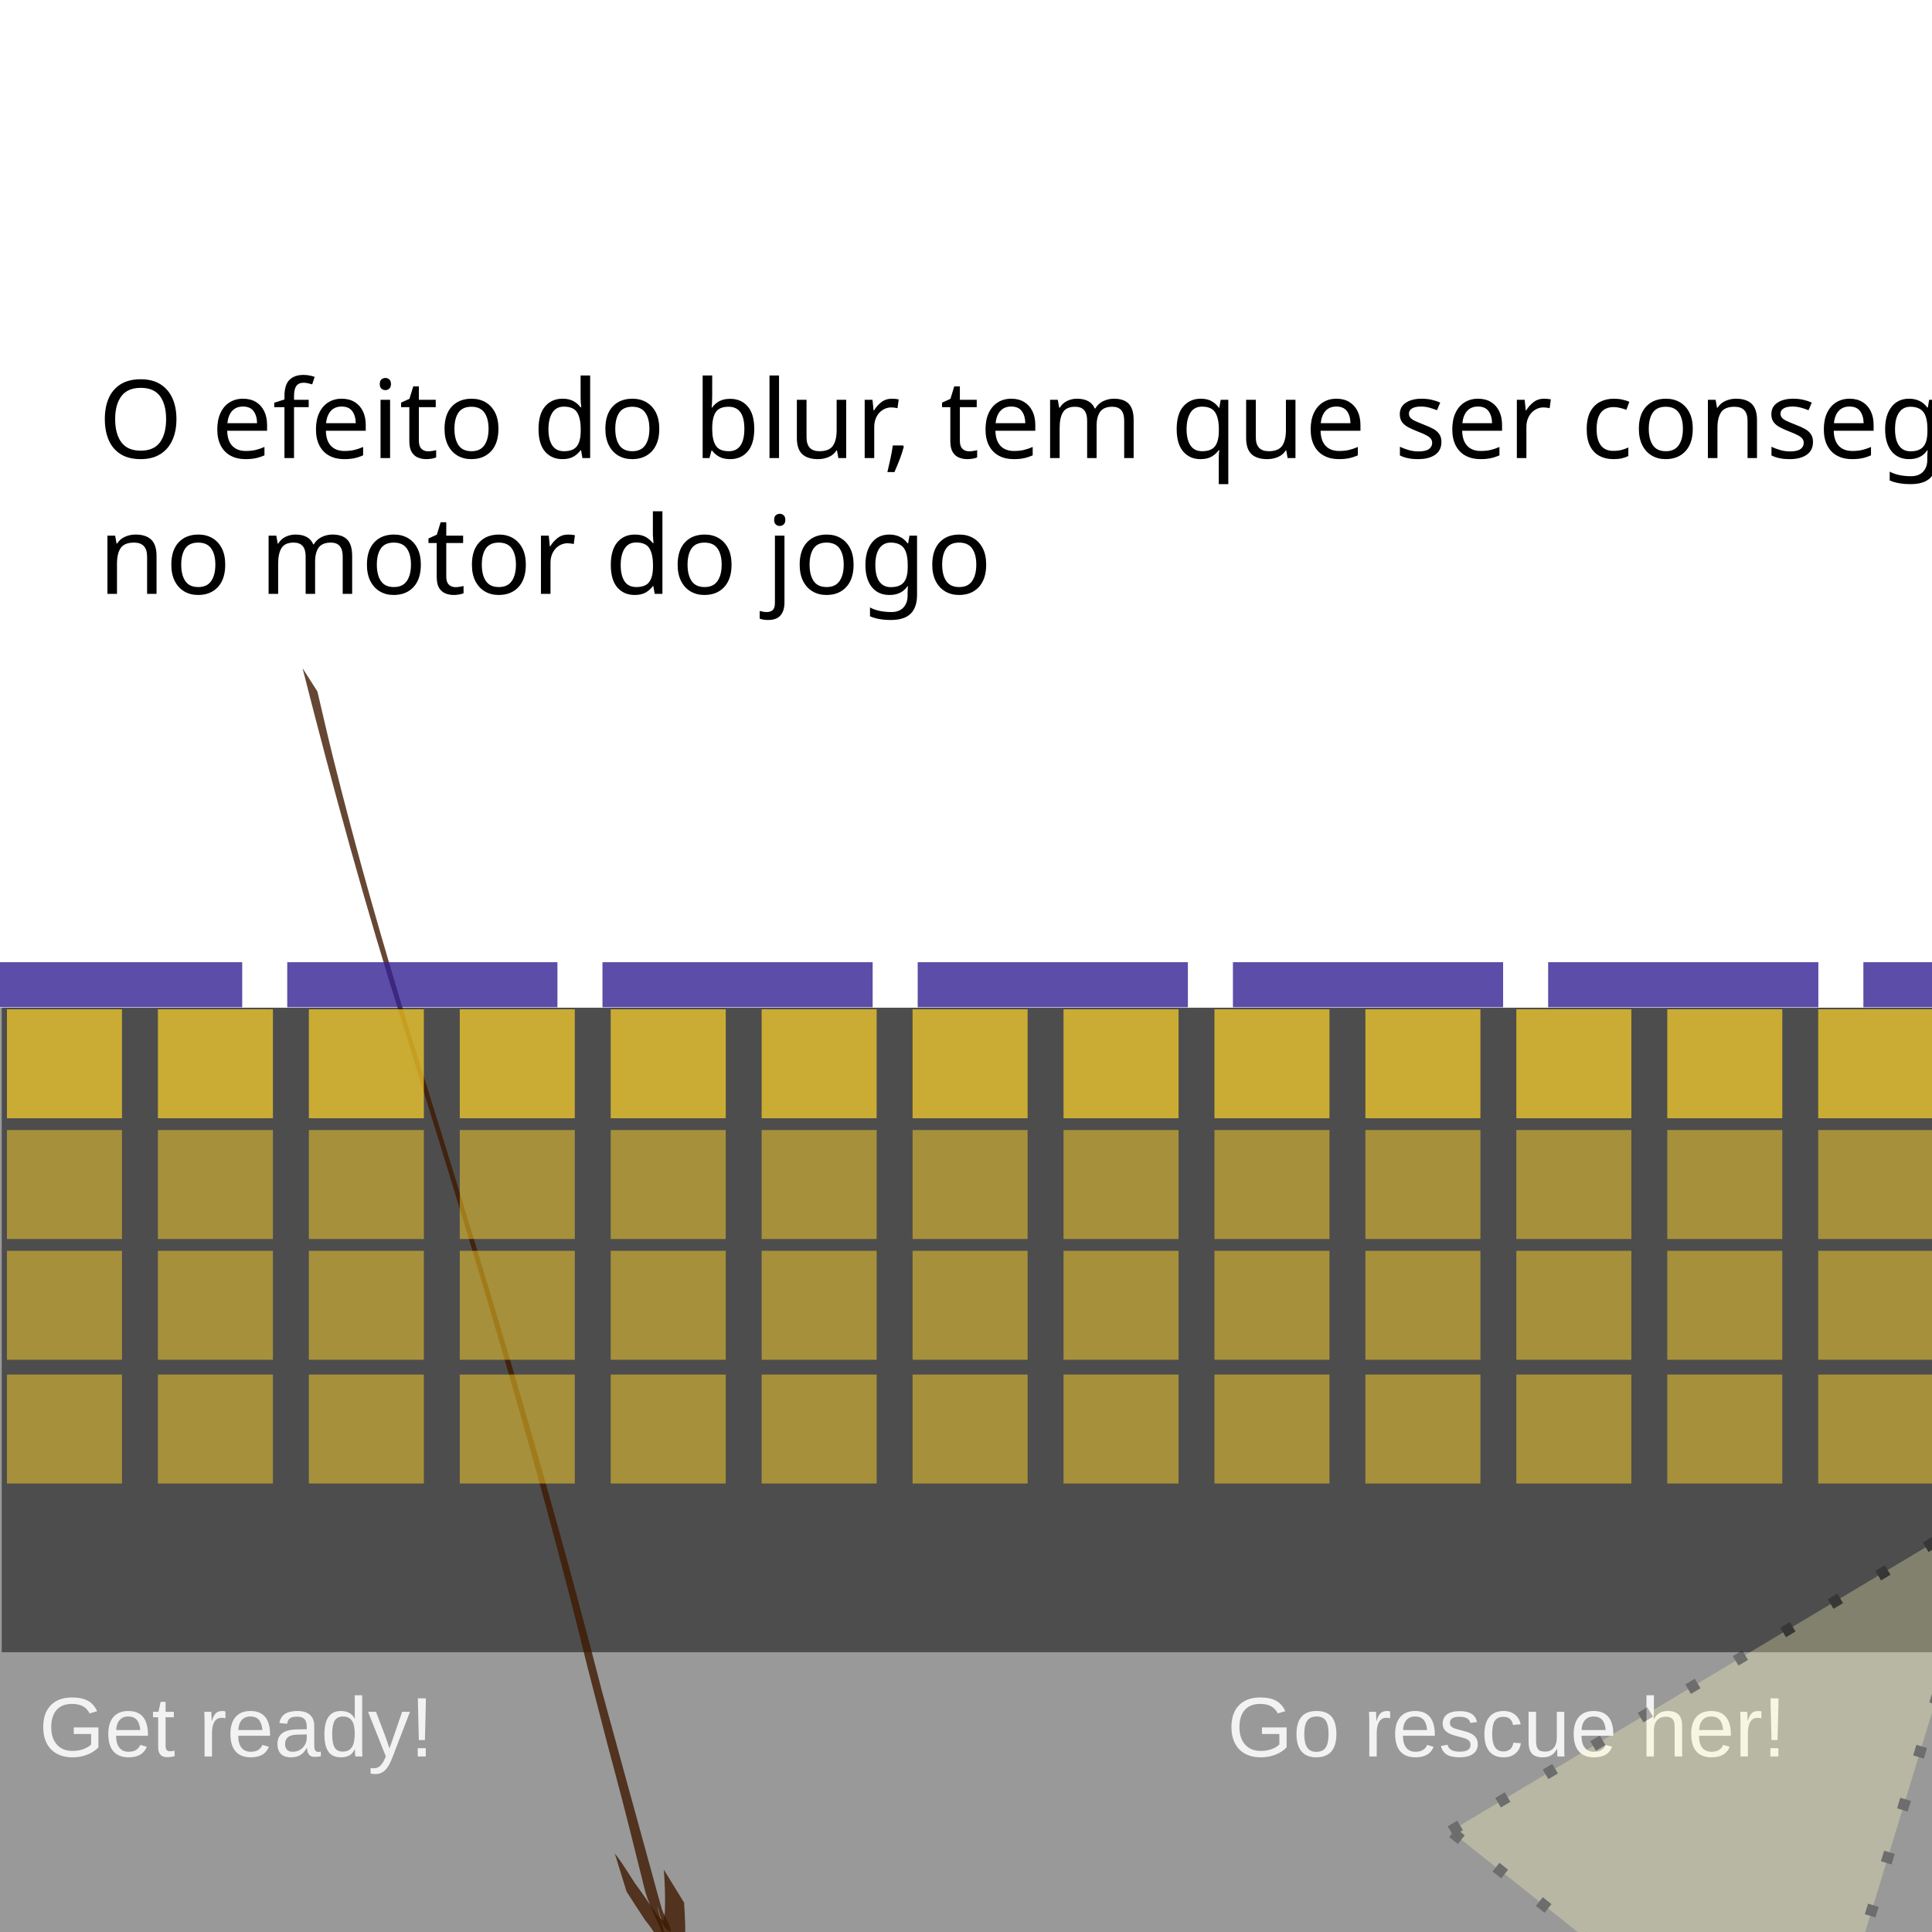
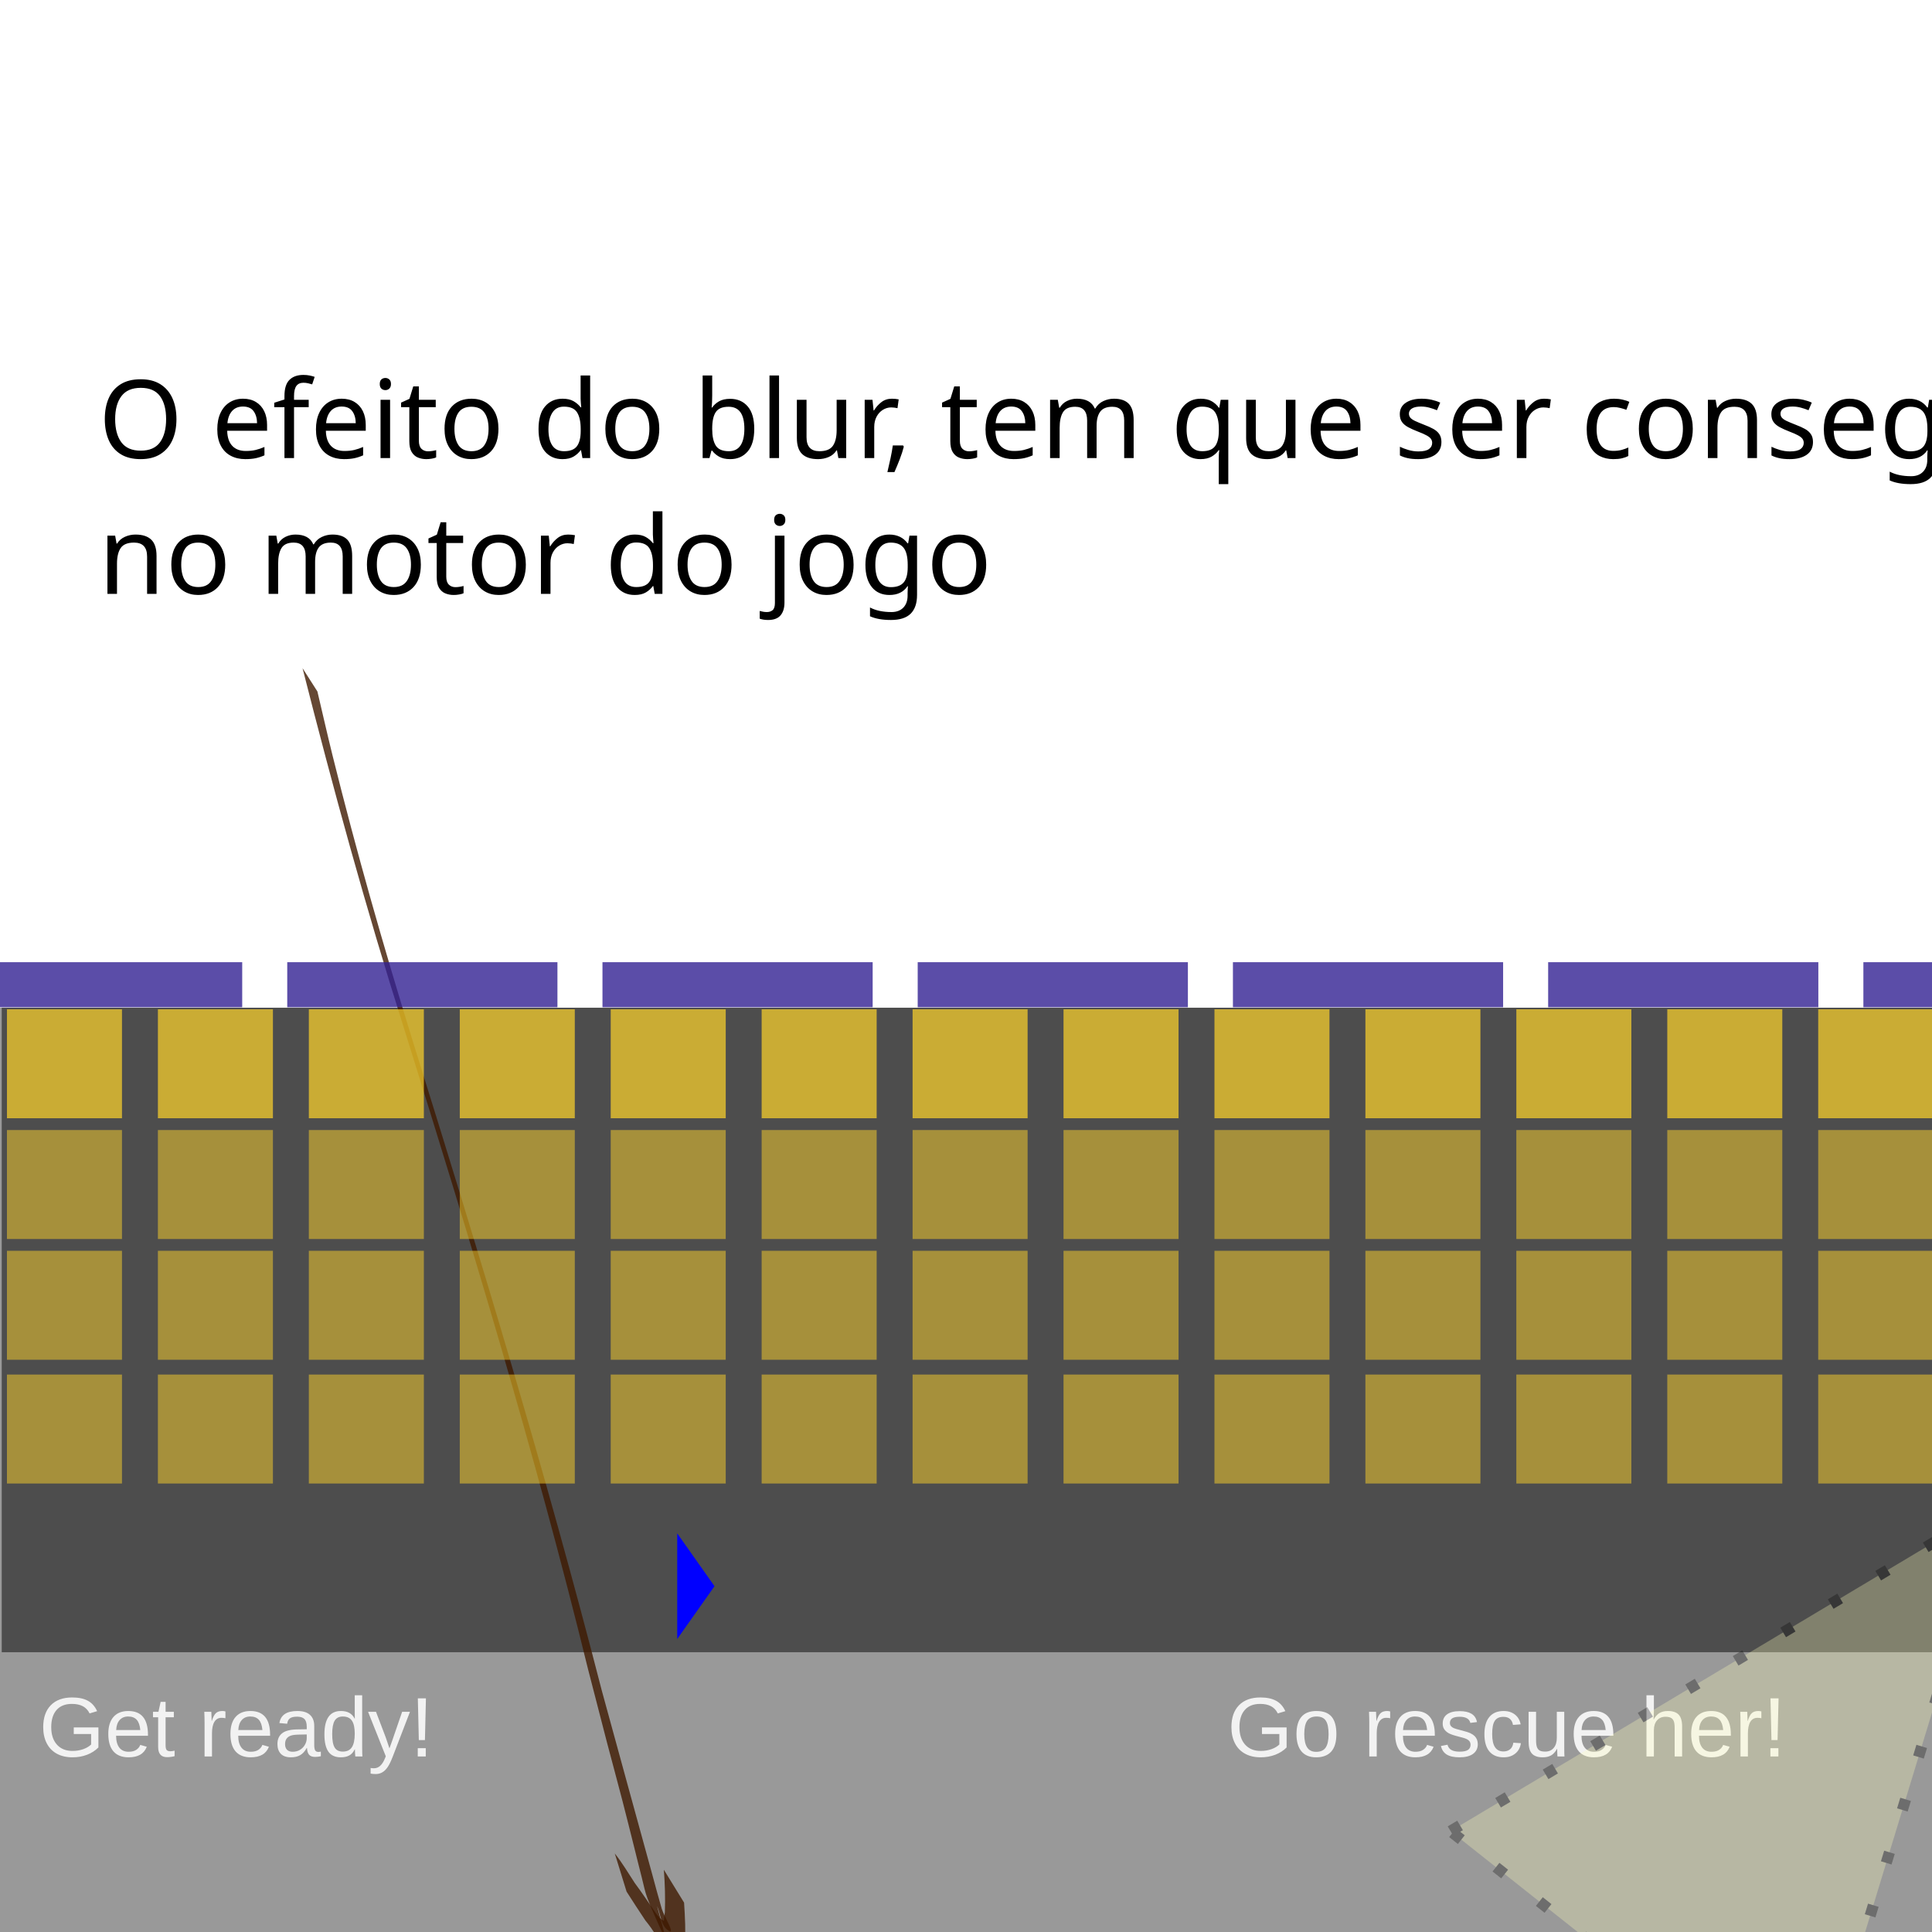
<svg xmlns="http://www.w3.org/2000/svg" xmlns:xlink="http://www.w3.org/1999/xlink" width="1280" height="1280" id="svg2" version="1.1">
  <defs id="defs4">
    <linearGradient id="linearGradient3133">
      <stop style="stop-color:#ffcc00;stop-opacity:1;" offset="0" id="stop3135" />
      <stop style="stop-color:#ffcc00;stop-opacity:0;" offset="1" id="stop3137" />
    </linearGradient>
    <radialGradient xlink:href="#linearGradient3133" id="radialGradient3139" cx="-734.304" cy="678.786" fx="-734.304" fy="678.786" r="60.279" gradientTransform="matrix(1.320153,0.8963683,-0.8051279,1.185778,776.5063,531.9375)" gradientUnits="userSpaceOnUse" />
    <filter id="filter3895" x="-0.224" width="1.448" y="-0.168" height="1.336">
      <feGaussianBlur stdDeviation="8.316" id="feGaussianBlur3897" />
    </filter>
  </defs>
  <g id="layer1" transform="translate(0,227.6378)">
    <path style="opacity:1;fill:#999999;stroke:none;fill-opacity:1" d="m 0,440 1280,0 0,1280 -1280,0 z" id="board" />
    <path style="fill:#4d4d4d;fill-opacity:1;stroke:none" d="m 1281.147,1293 -1280,0 0,427 1280,0 z" id="path3370" />
    <path style="fill:#999999;fill-opacity:1;stroke:none" d="m 1281.147,867 -1280,0 0,426 1280,0 0,-426 z" id="path3368" />
    <path style="fill:#4d4d4d;fill-opacity:1;stroke:none" d="m 1.147,440 0,427 1280,0 0,-427 -1280,0 z" id="rect2997" />
    <text xml:space="preserve" style="font-size:56px;font-style:normal;font-variant:normal;font-weight:normal;font-stretch:normal;text-align:start;line-height:125%;letter-spacing:0px;word-spacing:0px;text-anchor:start;fill:#f2f2f2;fill-opacity:1;stroke:none;font-family:Arial;-inkscape-font-specification:Arial" x="25.817" y="936.086" id="text2989">
      <tspan id="tspan2991" x="25.817" y="936.086">Get ready!</tspan>
    </text>
    <text id="text2993" y="936.086" x="1261.225" style="font-size:56px;font-style:normal;font-variant:normal;font-weight:normal;font-stretch:normal;text-align:end;line-height:125%;letter-spacing:0px;word-spacing:0px;text-anchor:end;fill:#f2f2f2;fill-opacity:1;stroke:none;font-family:Arial;-inkscape-font-specification:Arial" xml:space="preserve">
      <tspan y="936.086" x="1261.225" id="tspan2995">Go rescue her!</tspan>
    </text>
-     <path id="goal" d="m 1256.431,1415 24.716,-35 -24.716,-35 z" style="fill:#000000;fill-opacity:1;stroke:none" />
+     <path id="goal" d="m 1256.431,1293 24.716,-35 -24.716,-35 z" style="fill:#000000;fill-opacity:1;stroke:none" />
    <path style="fill:#00ff00;fill-opacity:1;stroke:none" d="m 1.147,1223 24.716,35 -24.716,35 z" id="spawn" />
    <path style="fill:#d40000;stroke:none" d="m 1281.147,1295.5 0,-2.5 -1280,0 0,2.5" id="ground_1" />
    <path style="fill:#008080;fill-opacity:1;stroke:none" d="m 98.5,1211.648 51,0 0,51 -51,0 z" id="daBox" />
    <path style="fill:#ffff00;fill-opacity:1;stroke:none" d="m 677.778,1271.583 -7.793,14.488 -4.046,-15.946 -16.187,-2.934 13.915,-8.775 -2.211,-16.302 12.646,10.522 14.82,-7.14 -6.099,15.278 11.371,11.889 z" id="star" />
-     <path style="fill:#ff0000;fill-opacity:1;stroke:none" d="m 242.5,1288.523 16.5,0 m 0,0 -8.127,-20.938 8.127,-20.938 -16.5,0 8.104,20.938 -8.104,20.938" id="trigger_1" custom-script="cs.out(&quot;trigger_1&quot;); function add(a,b){return a + '&lt;---&gt;' + b;}; cs.out(&quot;puff&gt;&gt;&gt; &quot; + add(__ACTOR_A, __ACTOR_B)); if (__EVENT_TYPE.indexOf(&quot;ON_COLLISION_BEGIN&quot;) !== -1)  if ((__ACTOR_A.indexOf(&quot;trigger&quot;) !== -1) || (__ACTOR_B.indexOf(&quot;trigger&quot;) !== -1))   cs.m.jump();" />
-     <path id="trigger_2" d="m 909.812,1259.335 0,16.5 m 0,0 20.938,-8.127 20.938,8.127 0,-16.5 -20.938,8.104 -20.938,-8.104" style="fill:#ff0000;fill-opacity:1;stroke:none" custom-script="cs.out(&quot;trigger_2&quot;); function add(a,b){return a + '&lt;---&gt;' + b;}; cs.out(&quot;puff&gt;&gt;&gt; &quot; + add(__ACTOR_A, __ACTOR_B)); if (__EVENT_TYPE.indexOf(&quot;ON_COLLISION_BEGIN&quot;) !== -1)  if ((__ACTOR_A.indexOf(&quot;trigger&quot;) !== -1) || (__ACTOR_B.indexOf(&quot;trigger&quot;) !== -1))   cs.m.jump();" />
+     <path style="fill:#803300;fill-opacity:1;stroke:none" d="m 242.5,1288.523 16.5,0 m 0,0 0,-41.875 -16.5,0 0,41.875" id="trigger_1" custom-script="cs.out(&quot;trigger_1&quot;); function add(a,b){return a + '&lt;---&gt;' + b;}; cs.out(&quot;puff&gt;&gt;&gt; &quot; + add(__ACTOR_A, __ACTOR_B)); if (__EVENT_TYPE.indexOf(&quot;ON_COLLISION_BEGIN&quot;) !== -1)  if ((__ACTOR_A.indexOf(&quot;trigger&quot;) !== -1) || (__ACTOR_B.indexOf(&quot;trigger&quot;) !== -1))   cs.m.jump();" />
+     <path id="trigger_2" d="m 909.812,1259.335 0,16.5 m 0,0 41.875,0 0,-16.5 -41.875,0" style="fill:#803300;fill-opacity:1;stroke:none" custom-script="cs.out(&quot;trigger_2&quot;); function add(a,b){return a + '&lt;---&gt;' + b;}; cs.out(&quot;puff&gt;&gt;&gt; &quot; + add(__ACTOR_A, __ACTOR_B)); if (__EVENT_TYPE.indexOf(&quot;ON_COLLISION_BEGIN&quot;) !== -1)  if ((__ACTOR_A.indexOf(&quot;trigger&quot;) !== -1) || (__ACTOR_B.indexOf(&quot;trigger&quot;) !== -1))   cs.m.jump();" />
    <path id="path3045" d="m 425.678,1099.722 89.095,0 0,118.794 -89.095,0 z" style="opacity:0.77;fill:#3e1900;fill-opacity:1;stroke:none;filter:url(#filter3895)" />
    <path style="opacity:1;fill:#ff6600;fill-opacity:1;stroke:none" d="m 425.678,1099.722 89.095,0 0,118.794 -89.095,0 z" id="wall_3341" />
    <g id="g3108" transform="matrix(0.08091831,-0.618316,0.6639135,0.0868856,-326.8089,1319.316)">
      <path d="m 571.533,1088.619 c 15.214,-8.495 30.092,-17.621 45.642,-25.484 6.646,-3.361 13.844,-5.499 20.815,-8.122 10.786,-4.059 21.634,-7.948 32.451,-11.922 15.013,-5.548 30.061,-11.003 45.039,-16.645 19.993,-7.531 39.915,-15.248 59.872,-22.872 25.109,-9.421 50.217,-18.843 75.326,-28.264 220.06,-79.63 435.747,-170.657 650.599,-263.242 119.906,-52.236 241.706,-99.829 364.309,-145.291 0,0 -22.51,17.581 -22.51,17.581 l 0,0 c -21.744,7.677 -43.567,15.132 -65.231,23.031 -97.895,35.695 -194.553,74.659 -290.37,115.592 -217.467,93.688 -435.735,185.687 -657.578,268.619 -62.516,24.299 -124.879,48.965 -187.357,73.357 -11.439,4.466 -22.92,8.829 -34.279,13.493 -7.534,3.094 -25.757,17.192 -22.391,9.777 3.954,-8.712 16.424,-9.816 24.637,-14.724 0,0 -38.973,15.117 -38.973,15.117 z" id="path3873" style="opacity:0.8;fill:#3e1900;fill-opacity:1;stroke:none" />
      <path d="m 660.012,1025.281 c -8.836,8.485 -18.829,15.783 -28.415,23.424 -9.623,8.72 -19.735,16.849 -29.682,25.182 -2.11,2.384 -5.348,4.94 -6.027,8.322 -0.031,0.155 0.298,-0.124 0.456,-0.133 0.908,-0.051 1.819,-0.033 2.729,-0.045 2.03,-0.026 4.06,-0.046 6.09,-0.068 14.943,-1.294 29.731,-3.561 44.44,-6.436 0,0 -31.837,24.062 -31.837,24.062 l 0,0 c -15.208,2.835 -30.493,5.375 -45.944,6.466 -4.04,-0.233 -8.117,0.383 -11.515,-2.385 -5.364,-4.368 0.456,-10.592 3.349,-14.231 9.651,-8.816 20.65,-16.152 29.906,-25.468 9.251,-7.432 18.43,-14.947 27.826,-22.187 0,0 38.625,-16.502 38.625,-16.502 z" id="path3877" style="opacity:0.8;fill:#3e1900;fill-opacity:1;stroke:none" />
    </g>
    <text xml:space="preserve" style="font-size:72px;font-style:normal;font-weight:normal;line-height:125%;letter-spacing:0px;word-spacing:0px;fill:#000000;fill-opacity:1;stroke:none;font-family:Sans" x="65.054" y="75.832" id="blah_txt3879">
      <tspan id="tspan3881" x="65.054" y="75.832">O efeito do blur, tem que ser conseguido</tspan>
      <tspan x="65.054" y="165.832" id="tspan3883">no motor do jogo</tspan>
    </text>
    <path id="wall_3061" d="m 4.614,441.042 76.202,0 0,72.191 -76.202,0 z" style="fill:#ffd42a;fill-opacity:1;stroke:none;opacity:0.7" />
    <path style="opacity:0.8;fill:none;stroke:#322192;stroke-width:29.835;stroke-miterlimit:4;stroke-opacity:1;stroke-dasharray:179.011, 29.835;stroke-dashoffset:0" d="m -18.54,424.756 1321.291,0 0,1310.046 -1321.291,0 z" id="camera_1610" />
    <path style="opacity:0.75;fill:#ffd42a;fill-opacity:1;stroke:none" d="m 1101.701,1560.756 176.777,0 0,155.564 -176.777,0 z" id="wall_3017" />
    <path style="opacity:0.292;fill:#ffffbb;stroke:#000000;stroke-width:7.334;stroke-miterlimit:4;stroke-opacity:1;stroke-dasharray:7.334, 29.335;stroke-dashoffset:0;fill-opacity:1" d="m 961.031,985.527 360.687,-215.463 -123.055,404.009 z" id="lightsource_3069" />
    <path style="fill:#ffd42a;fill-opacity:1;stroke:none;opacity:0.7" d="m 104.614,441.042 76.202,0 0,72.191 -76.202,0 z" id="wall_3788" />
    <path id="wall_3790" d="m 204.614,441.042 76.202,0 0,72.191 -76.202,0 z" style="fill:#ffd42a;fill-opacity:1;stroke:none;opacity:0.7" />
    <path style="fill:#ffd42a;fill-opacity:1;stroke:none;opacity:0.7" d="m 304.614,441.042 76.202,0 0,72.191 -76.202,0 z" id="wall_3792" />
    <path id="wall_3794" d="m 404.614,441.042 76.202,0 0,72.191 -76.202,0 z" style="fill:#ffd42a;fill-opacity:1;stroke:none;opacity:0.7" />
    <path style="fill:#ffd42a;fill-opacity:1;stroke:none;opacity:0.7" d="m 504.614,441.042 76.202,0 0,72.191 -76.202,0 z" id="wall_3796" />
    <path id="wall_3798" d="m 604.614,441.042 76.202,0 0,72.191 -76.202,0 z" style="fill:#ffd42a;fill-opacity:1;stroke:none;opacity:0.7" />
    <path style="fill:#ffd42a;fill-opacity:1;stroke:none;opacity:0.7" d="m 704.614,441.042 76.202,0 0,72.191 -76.202,0 z" id="wall_3800" />
    <path id="wall_3802" d="m 804.614,441.042 76.202,0 0,72.191 -76.202,0 z" style="fill:#ffd42a;fill-opacity:1;stroke:none;opacity:0.7" />
    <path style="fill:#ffd42a;fill-opacity:1;stroke:none;opacity:0.7" d="m 904.614,441.042 76.202,0 0,72.191 -76.202,0 z" id="wall_3804" />
    <path id="wall_3806" d="m 1004.614,441.042 76.202,0 0,72.191 -76.201,0 z" style="fill:#ffd42a;fill-opacity:1;stroke:none;opacity:0.7" />
    <path style="fill:#ffd42a;fill-opacity:1;stroke:none;opacity:0.7" d="m 1104.614,441.042 76.202,0 0,72.191 -76.201,0 z" id="wall_3808" />
    <path id="wall_3810" d="m 1204.614,441.042 76.202,0 0,72.191 -76.201,0 z" style="fill:#ffd42a;fill-opacity:1;stroke:none;opacity:0.7" />
    <path style="opacity:0.5;fill:#ffd42a;fill-opacity:1;stroke:none" d="m 4.614,521.042 76.202,0 0,72.191 -76.202,0 z" id="wall_3863" />
    <path id="wall_3865" d="m 104.614,521.042 76.202,0 0,72.191 -76.202,0 z" style="opacity:0.5;fill:#ffd42a;fill-opacity:1;stroke:none" />
    <path style="opacity:0.5;fill:#ffd42a;fill-opacity:1;stroke:none" d="m 204.614,521.042 76.202,0 0,72.191 -76.202,0 z" id="wall_3867" />
    <path id="wall_3869" d="m 304.614,521.042 76.202,0 0,72.191 -76.202,0 z" style="opacity:0.5;fill:#ffd42a;fill-opacity:1;stroke:none" />
    <path style="opacity:0.5;fill:#ffd42a;fill-opacity:1;stroke:none" d="m 404.614,521.042 76.202,0 0,72.191 -76.202,0 z" id="wall_3871" />
    <path id="wall_3874" d="m 504.614,521.042 76.202,0 0,72.191 -76.202,0 z" style="opacity:0.5;fill:#ffd42a;fill-opacity:1;stroke:none" />
    <path style="opacity:0.5;fill:#ffd42a;fill-opacity:1;stroke:none" d="m 604.614,521.042 76.202,0 0,72.191 -76.202,0 z" id="wall_3876" />
    <path id="wall_3878" d="m 704.614,521.042 76.202,0 0,72.191 -76.202,0 z" style="opacity:0.5;fill:#ffd42a;fill-opacity:1;stroke:none" />
    <path style="opacity:0.5;fill:#ffd42a;fill-opacity:1;stroke:none" d="m 804.614,521.042 76.202,0 0,72.191 -76.202,0 z" id="wall_3880" />
    <path id="wall_3882" d="m 904.614,521.042 76.202,0 0,72.191 -76.202,0 z" style="opacity:0.5;fill:#ffd42a;fill-opacity:1;stroke:none" />
    <path style="opacity:0.5;fill:#ffd42a;fill-opacity:1;stroke:none" d="m 1004.614,521.042 76.202,0 0,72.191 -76.201,0 z" id="wall_3884" />
    <path id="wall_3886" d="m 1104.614,521.042 76.202,0 0,72.191 -76.201,0 z" style="opacity:0.5;fill:#ffd42a;fill-opacity:1;stroke:none" />
    <path style="opacity:0.5;fill:#ffd42a;fill-opacity:1;stroke:none" d="m 1204.614,521.042 76.202,0 0,72.191 -76.201,0 z" id="wall_3888" />
    <path id="wall_3890" d="m 4.614,601.042 76.202,0 0,72.191 -76.202,0 z" style="opacity:0.5;fill:#ffd42a;fill-opacity:1;stroke:none" />
    <path style="opacity:0.5;fill:#ffd42a;fill-opacity:1;stroke:none" d="m 104.614,601.042 76.202,0 0,72.191 -76.202,0 z" id="wall_3892" />
    <path id="wall_3894" d="m 204.614,601.042 76.202,0 0,72.191 -76.202,0 z" style="opacity:0.5;fill:#ffd42a;fill-opacity:1;stroke:none" />
    <path style="opacity:0.5;fill:#ffd42a;fill-opacity:1;stroke:none" d="m 304.614,601.042 76.202,0 0,72.191 -76.202,0 z" id="wall_3896" />
    <path id="wall_3898" d="m 404.614,601.042 76.202,0 0,72.191 -76.202,0 z" style="opacity:0.5;fill:#ffd42a;fill-opacity:1;stroke:none" />
    <path style="opacity:0.5;fill:#ffd42a;fill-opacity:1;stroke:none" d="m 504.614,601.042 76.202,0 0,72.191 -76.202,0 z" id="wall_3900" />
    <path id="wall_3902" d="m 604.614,601.042 76.202,0 0,72.191 -76.202,0 z" style="opacity:0.5;fill:#ffd42a;fill-opacity:1;stroke:none" />
    <path style="opacity:0.5;fill:#ffd42a;fill-opacity:1;stroke:none" d="m 704.614,601.042 76.202,0 0,72.191 -76.202,0 z" id="wall_3904" />
    <path id="wall_3906" d="m 804.614,601.042 76.202,0 0,72.191 -76.202,0 z" style="opacity:0.5;fill:#ffd42a;fill-opacity:1;stroke:none" />
    <path style="opacity:0.5;fill:#ffd42a;fill-opacity:1;stroke:none" d="m 904.614,601.042 76.202,0 0,72.191 -76.202,0 z" id="wall_3908" />
    <path id="wall_3910" d="m 1004.614,601.042 76.202,0 0,72.191 -76.201,0 z" style="opacity:0.5;fill:#ffd42a;fill-opacity:1;stroke:none" />
    <path style="opacity:0.5;fill:#ffd42a;fill-opacity:1;stroke:none" d="m 1104.614,601.042 76.202,0 0,72.191 -76.201,0 z" id="wall_3912" />
    <path id="wall_3914" d="m 1204.614,601.042 76.202,0 0,72.191 -76.201,0 z" style="opacity:0.5;fill:#ffd42a;fill-opacity:1;stroke:none" />
    <path style="opacity:0.5;fill:#ffd42a;fill-opacity:1;stroke:none" d="m 4.614,683.042 76.202,0 0,72.191 -76.202,0 z" id="wall_3916" />
    <path id="wall_3918" d="m 104.614,683.042 76.202,0 0,72.191 -76.202,0 z" style="opacity:0.5;fill:#ffd42a;fill-opacity:1;stroke:none" />
    <path style="opacity:0.5;fill:#ffd42a;fill-opacity:1;stroke:none" d="m 204.614,683.042 76.202,0 0,72.191 -76.202,0 z" id="wall_3920" />
    <path id="wall_3922" d="m 304.614,683.042 76.202,0 0,72.191 -76.202,0 z" style="opacity:0.5;fill:#ffd42a;fill-opacity:1;stroke:none" />
    <path style="opacity:0.5;fill:#ffd42a;fill-opacity:1;stroke:none" d="m 404.614,683.042 76.202,0 0,72.191 -76.202,0 z" id="wall_3924" />
    <path id="wall_3926" d="m 504.614,683.042 76.202,0 0,72.191 -76.202,0 z" style="opacity:0.5;fill:#ffd42a;fill-opacity:1;stroke:none" />
    <path style="opacity:0.5;fill:#ffd42a;fill-opacity:1;stroke:none" d="m 604.614,683.042 76.202,0 0,72.191 -76.202,0 z" id="wall_3928" />
    <path id="wall_3930" d="m 704.614,683.042 76.202,0 0,72.191 -76.202,0 z" style="opacity:0.5;fill:#ffd42a;fill-opacity:1;stroke:none" />
    <path style="opacity:0.5;fill:#ffd42a;fill-opacity:1;stroke:none" d="m 804.614,683.042 76.202,0 0,72.191 -76.202,0 z" id="wall_3932" />
    <path id="wall_3934" d="m 904.614,683.042 76.202,0 0,72.191 -76.202,0 z" style="opacity:0.5;fill:#ffd42a;fill-opacity:1;stroke:none" />
    <path style="opacity:0.5;fill:#ffd42a;fill-opacity:1;stroke:none" d="m 1004.614,683.042 76.202,0 0,72.191 -76.201,0 z" id="wall_3936" />
    <path id="wall_3938" d="m 1104.614,683.042 76.202,0 0,72.191 -76.201,0 z" style="opacity:0.5;fill:#ffd42a;fill-opacity:1;stroke:none" />
    <path style="opacity:0.5;fill:#ffd42a;fill-opacity:1;stroke:none" d="m 1204.614,683.042 76.202,0 0,72.191 -76.201,0 z" id="wall_3940" />
+     <path style="fill:#0000ff;fill-opacity:1;stroke:none" d="m 1135.983,1291.009 24.716,-35 -24.716,-35 z" id="portal_entry_1" />
+     <path id="portal_exit_1" d="m 448.676,788.26 24.716,35 -24.716,35 z" style="fill:#0000ff;fill-opacity:1;stroke:none" />
  </g>
</svg>
